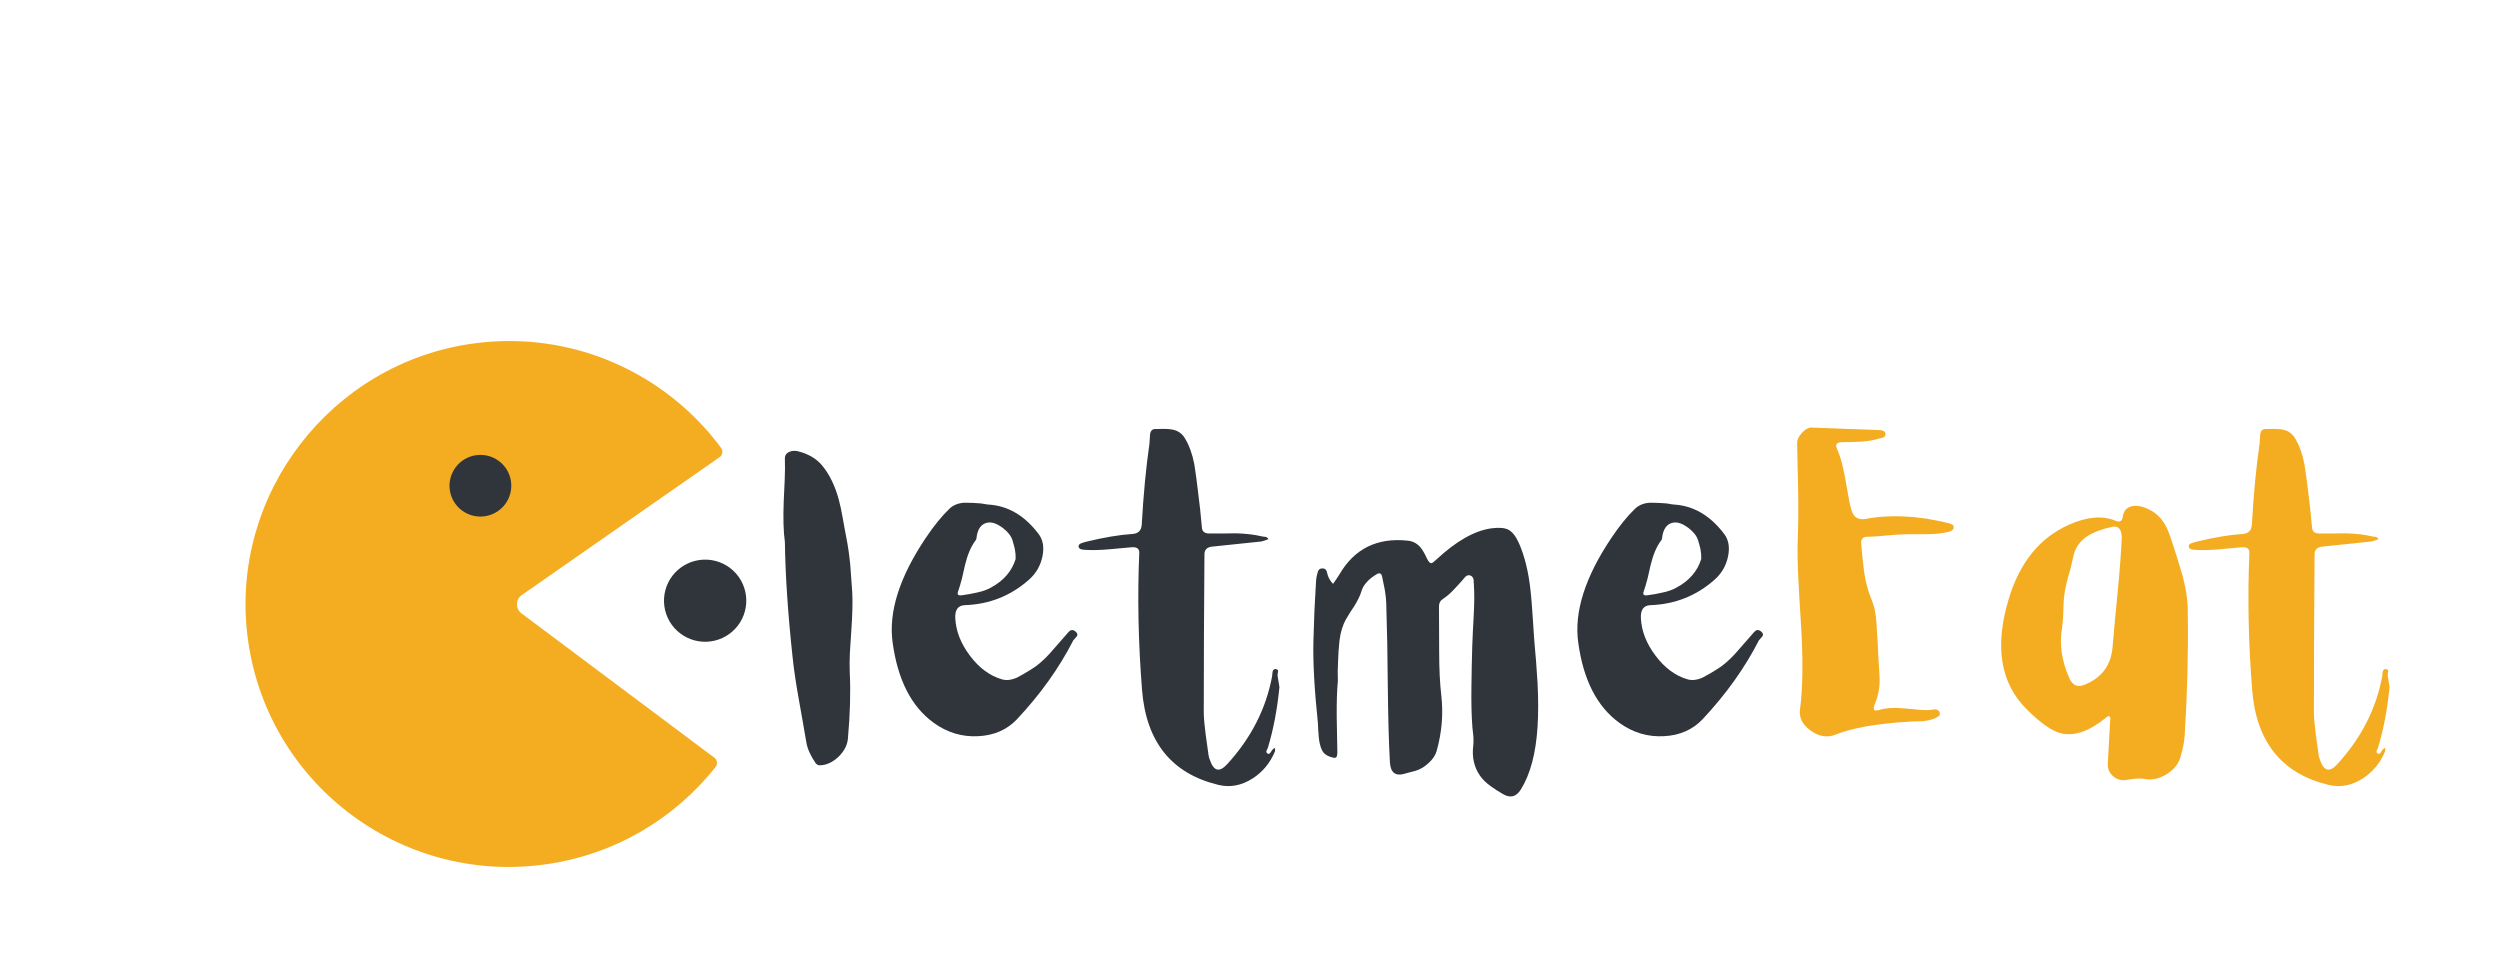
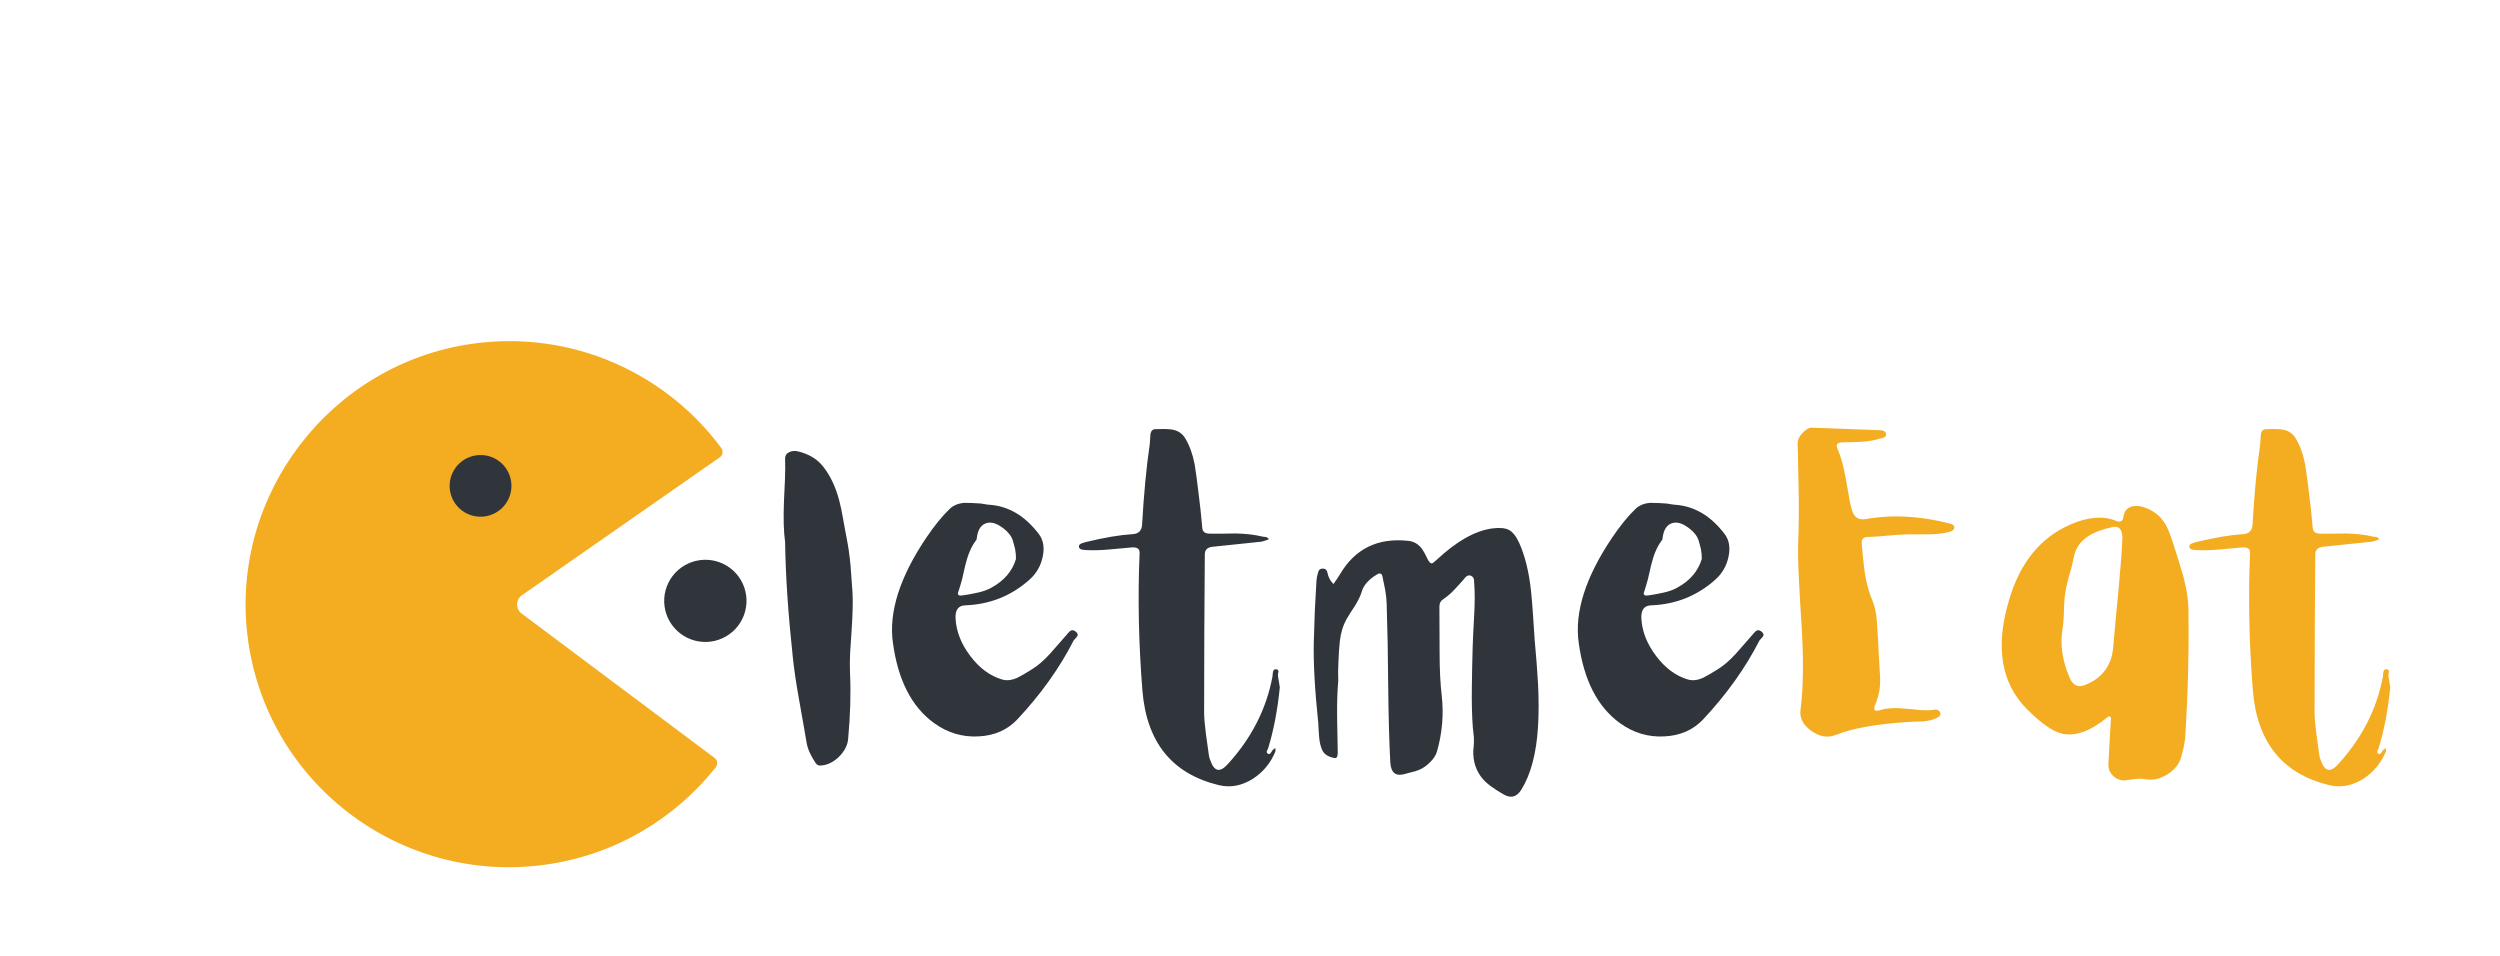
- <svg xmlns="http://www.w3.org/2000/svg" xmlns:xlink="http://www.w3.org/1999/xlink" viewBox="0 0 850.25 325.5" version="1.2">
+ <svg xmlns="http://www.w3.org/2000/svg" xmlns:xlink="http://www.w3.org/1999/xlink" width="350" height="auto" preserveAspectRatio="xMinYMin meet" viewBox="0 0 850 325" version="1.2">
  <defs>
    <g>
      <symbol overflow="visible" id="glyph0-0">
        <path style="stroke:none;" d="" />
      </symbol>
      <symbol overflow="visible" id="glyph0-1">
        <path style="stroke:none;" d="M 0.734 -66.109 C 0.242 -69.578 0.113 -74.234 0.344 -80.078 L 0.672 -87.203 C 0.785 -89.961 0.805 -92.359 0.734 -94.391 C 0.691 -95.523 1.203 -96.316 2.266 -96.766 C 3.129 -97.141 4.051 -97.219 5.031 -97 C 8.613 -96.125 11.367 -94.539 13.297 -92.25 C 15.891 -89.156 17.828 -85.191 19.109 -80.359 C 19.566 -78.672 20.02 -76.523 20.469 -73.922 L 21.047 -70.703 L 21.656 -67.469 C 22.188 -64.832 22.625 -61.781 22.969 -58.312 L 23.641 -49.094 C 23.828 -45.926 23.711 -41.363 23.297 -35.406 L 22.844 -28.562 C 22.727 -26 22.711 -23.719 22.797 -21.719 C 23.129 -15.039 22.922 -7.555 22.172 0.734 C 21.984 2.992 20.891 5.086 18.891 7.016 C 16.848 8.898 14.719 9.844 12.5 9.844 C 11.969 9.844 11.492 9.539 11.078 8.938 C 9.391 6.445 8.375 4.145 8.031 2.031 L 6.781 -5.203 L 5.484 -12.5 C 4.461 -18.227 3.75 -23.07 3.344 -27.031 C 1.758 -41.77 0.891 -54.797 0.734 -66.109 Z M 0.734 -66.109 " />
      </symbol>
      <symbol overflow="visible" id="glyph0-2">
        <path style="stroke:none;" d="M 24.438 -49.312 C 24.844 -50.488 25.273 -51.941 25.734 -53.672 L 26.75 -58.141 C 27.613 -61.754 28.801 -64.562 30.312 -66.562 L 30.547 -66.906 L 30.656 -67.25 C 30.988 -70.602 32.344 -72.43 34.719 -72.734 C 36.156 -72.879 37.781 -72.273 39.594 -70.922 C 41.363 -69.566 42.473 -68.156 42.922 -66.688 L 43.328 -65.266 L 43.719 -63.734 C 43.945 -62.566 44.039 -61.438 44 -60.344 C 42.719 -56.156 39.891 -52.895 35.516 -50.562 C 34.234 -49.844 32.688 -49.297 30.875 -48.922 L 28.391 -48.406 L 25.906 -48.016 C 25.258 -47.898 24.828 -47.922 24.609 -48.078 C 24.223 -48.223 24.164 -48.633 24.438 -49.312 Z M 64.25 -35.75 C 63.57 -36.27 62.945 -36.305 62.375 -35.859 L 61.703 -35.172 L 61.078 -34.438 L 58.312 -31.281 L 55.531 -28.109 C 53.352 -25.734 51.242 -23.941 49.203 -22.734 L 46.891 -21.328 L 44.516 -20.016 C 42.586 -19.148 40.852 -18.945 39.312 -19.406 C 35.195 -20.602 31.578 -23.281 28.453 -27.438 C 25.359 -31.539 23.695 -35.781 23.469 -40.156 C 23.32 -43.062 24.414 -44.551 26.75 -44.625 C 35.125 -44.926 42.398 -47.828 48.578 -53.328 C 50.953 -55.441 52.461 -58.062 53.109 -61.188 C 53.742 -64.25 53.328 -66.773 51.859 -68.766 C 47.078 -75.109 41.348 -78.469 34.672 -78.844 L 33.828 -78.953 L 33.203 -79.062 L 32.125 -79.234 L 29.359 -79.406 L 26.578 -79.469 C 24.504 -79.352 22.805 -78.672 21.484 -77.422 C 18.891 -74.93 16.211 -71.633 13.453 -67.531 C 4.484 -54.176 0.719 -42.316 2.156 -31.953 C 3.883 -19.211 8.555 -10.086 16.172 -4.578 C 20.773 -1.266 25.812 0.238 31.281 -0.062 C 36.664 -0.32 41.055 -2.242 44.453 -5.828 C 52.441 -14.348 58.832 -23.301 63.625 -32.688 L 64.188 -33.312 L 64.812 -34.047 C 65.188 -34.609 65 -35.176 64.25 -35.75 Z M 64.25 -35.75 " />
      </symbol>
      <symbol overflow="visible" id="glyph0-3">
        <path style="stroke:none;" d="M 57.062 -16.734 C 56.312 -9.16 55.008 -2.316 53.156 3.797 L 52.938 4.297 L 52.656 4.922 C 52.539 5.367 52.691 5.688 53.109 5.875 C 53.41 6.031 53.691 5.938 53.953 5.594 L 54.297 5.094 L 54.578 4.641 L 55.031 4.234 L 55.531 3.906 L 55.594 4.578 L 55.531 5.141 C 53.914 9.023 51.391 12.082 47.953 14.312 C 44.18 16.719 40.316 17.453 36.359 16.516 C 20.453 12.703 11.781 1.973 10.344 -15.672 C 9.062 -31.805 8.742 -47.375 9.391 -62.375 C 9.461 -63.812 8.578 -64.457 6.734 -64.312 L 2.938 -63.969 L -0.844 -63.625 C -3.789 -63.363 -6.316 -63.289 -8.422 -63.406 L -9.281 -63.453 L -10.188 -63.562 C -10.863 -63.719 -11.219 -64.062 -11.25 -64.594 C -11.289 -65.039 -11.008 -65.395 -10.406 -65.656 L -9.562 -65.938 L -8.766 -66.172 C -2.547 -67.68 2.711 -68.566 7.016 -68.828 C 9.047 -68.941 10.117 -70.016 10.234 -72.047 C 10.836 -82.566 11.707 -91.691 12.844 -99.422 L 12.953 -101.016 L 13.062 -102.703 C 13.25 -103.953 13.832 -104.555 14.812 -104.516 L 17.531 -104.578 C 18.664 -104.578 19.586 -104.52 20.297 -104.406 C 22.379 -104.102 23.926 -103.082 24.938 -101.344 C 26.375 -98.969 27.43 -96.047 28.109 -92.578 L 28.781 -88 L 29.359 -83.359 C 29.922 -79.066 30.367 -74.922 30.703 -70.922 C 30.816 -69.641 31.648 -69 33.203 -69 L 37.672 -69 L 42.141 -69.062 C 45.566 -68.977 48.523 -68.633 51.016 -68.031 L 51.641 -67.922 L 52.266 -67.875 C 52.754 -67.758 53.109 -67.492 53.328 -67.078 L 52.094 -66.625 L 50.906 -66.281 L 34.156 -64.531 C 32.426 -64.344 31.562 -63.473 31.562 -61.922 L 31.391 -34.953 L 31.328 -8.031 C 31.367 -6.07 31.578 -3.66 31.953 -0.797 L 32.469 2.891 L 32.969 6.5 L 33.141 7.297 L 33.422 8.031 C 34.703 11.844 36.645 12.332 39.25 9.5 C 47.395 0.633 52.504 -9.352 54.578 -20.469 L 54.641 -21.266 L 54.75 -22.062 C 54.895 -22.625 55.211 -22.906 55.703 -22.906 C 56.348 -22.863 56.648 -22.562 56.609 -22 L 56.438 -21.266 L 56.438 -20.531 L 56.781 -18.5 Z M 57.062 -16.734 " />
      </symbol>
      <symbol overflow="visible" id="glyph0-4">
        <path style="stroke:none;" d="M 8.594 -18.891 C 8.289 -15.609 8.16 -11.555 8.203 -6.734 L 8.422 5.484 L 8.375 6.109 L 8.25 6.734 C 8.102 7.18 7.785 7.367 7.297 7.297 C 5.148 6.879 3.773 5.992 3.172 4.641 C 2.598 3.43 2.238 1.941 2.094 0.172 L 1.922 -2.094 L 1.812 -4.406 C 0.602 -15.988 0.094 -25.344 0.281 -32.469 L 0.625 -42.75 L 1.188 -53.047 C 1.227 -53.766 1.414 -54.707 1.75 -55.875 C 1.977 -56.738 2.547 -57.156 3.453 -57.125 C 4.273 -57.082 4.766 -56.609 4.922 -55.703 C 5.18 -54.273 5.859 -52.992 6.953 -51.859 L 8.094 -53.5 L 9.156 -55.141 C 14.25 -63.848 21.977 -67.656 32.344 -66.562 C 33.969 -66.414 35.363 -65.719 36.531 -64.469 C 37.289 -63.602 38.082 -62.266 38.906 -60.453 C 39.438 -59.398 39.926 -58.875 40.375 -58.875 C 40.676 -58.914 41.242 -59.332 42.078 -60.125 C 48.828 -66.414 55.066 -69.957 60.797 -70.75 C 63.359 -71.094 65.281 -70.941 66.562 -70.297 C 67.883 -69.617 69.07 -68.129 70.125 -65.828 C 72.125 -61.348 73.461 -55.883 74.141 -49.438 C 74.367 -47.395 74.598 -44.602 74.828 -41.062 L 75.391 -32.641 L 76.016 -25.344 L 76.516 -18.047 C 76.785 -12.609 76.785 -7.723 76.516 -3.391 C 75.953 5.734 74.051 12.895 70.812 18.094 C 69.258 20.582 67.238 21.094 64.75 19.625 L 62.609 18.328 L 60.516 16.906 C 59.004 15.812 57.816 14.645 56.953 13.406 C 54.922 10.5 54.148 7.086 54.641 3.172 C 54.742 2.297 54.758 1.258 54.688 0.062 L 54.344 -3.109 C 54.051 -6.992 53.941 -11.578 54.016 -16.859 L 54.125 -23.75 L 54.297 -30.656 L 54.516 -35.859 L 54.797 -41.062 C 55.023 -45.25 55.047 -48.719 54.859 -51.469 L 54.797 -52.375 L 54.75 -53.328 C 54.594 -54.004 54.254 -54.457 53.734 -54.688 C 53.16 -54.914 52.613 -54.82 52.094 -54.406 L 51.469 -53.734 L 50.906 -53.047 L 49.375 -51.359 L 47.844 -49.719 C 46.676 -48.508 45.547 -47.547 44.453 -46.828 C 43.473 -46.223 42.984 -45.359 42.984 -44.234 L 43.047 -28.953 C 43.047 -22.992 43.289 -17.961 43.781 -13.859 C 44.488 -7.598 43.957 -1.316 42.188 4.984 C 41.812 6.336 40.945 7.656 39.594 8.938 C 38.156 10.332 36.57 11.273 34.844 11.766 L 33.078 12.219 L 31.391 12.672 C 28.223 13.648 26.523 12.383 26.297 8.875 C 25.922 2.238 25.676 -6.789 25.562 -18.219 L 25.391 -31.781 L 25.047 -45.297 C 25.016 -46.617 24.848 -48.148 24.547 -49.891 L 23.641 -54.344 C 23.41 -55.477 22.789 -55.742 21.781 -55.141 C 18.945 -53.441 17.211 -51.484 16.578 -49.266 C 16.16 -47.867 15.367 -46.227 14.203 -44.344 L 12.719 -42.078 L 11.312 -39.766 C 10.219 -37.766 9.5 -35.391 9.156 -32.641 L 8.828 -29.016 L 8.656 -25.391 L 8.547 -22.172 Z M 8.594 -18.891 " />
      </symbol>
      <symbol overflow="visible" id="glyph0-5">
        <path style="stroke:none;" d="M 51.688 -72.453 C 41.469 -75.047 32.023 -75.551 23.359 -73.969 C 20.867 -73.52 19.266 -74.445 18.547 -76.75 L 17.875 -79.234 L 17.031 -83.938 L 16.172 -88.688 C 15.492 -92.414 14.609 -95.488 13.516 -97.906 C 12.91 -99.258 13.438 -99.973 15.094 -100.047 L 18.328 -100.109 L 21.547 -100.219 C 23.992 -100.363 26.102 -100.723 27.875 -101.297 L 28.625 -101.469 L 29.359 -101.688 C 29.879 -101.914 30.102 -102.332 30.031 -102.938 C 29.957 -103.5 29.633 -103.852 29.062 -104 L 28.328 -104.172 L 27.547 -104.172 L 4.812 -105.031 C 3.789 -105.031 2.734 -104.426 1.641 -103.219 C 0.547 -102.051 0 -100.922 0 -99.828 L 0.344 -83.641 C 0.457 -77.273 0.414 -71.883 0.219 -67.469 C 0.07 -63.32 0.148 -58.477 0.453 -52.938 L 0.844 -45.703 L 1.297 -38.453 C 2.055 -26.348 1.961 -16.676 1.016 -9.438 C 0.523 -6.539 1.711 -4.055 4.578 -1.984 C 7.41 0.055 10.203 0.531 12.953 -0.562 C 18.535 -2.82 26.789 -4.297 37.719 -4.984 L 40.094 -5.094 L 42.469 -5.141 C 44.32 -5.297 45.891 -5.676 47.172 -6.281 L 47.672 -6.562 L 48.188 -6.906 C 48.488 -7.207 48.602 -7.562 48.531 -7.969 C 48.414 -8.383 48.172 -8.707 47.797 -8.938 C 47.41 -9.164 47.031 -9.238 46.656 -9.156 C 45.301 -8.938 43.754 -8.883 42.016 -9 L 37.328 -9.438 C 33.367 -9.852 30.258 -9.707 28 -9 C 26.145 -8.395 25.613 -9.035 26.406 -10.922 C 27.727 -14.047 28.258 -17.32 28 -20.75 L 27.656 -26.469 L 27.375 -32.188 L 27.141 -35.797 L 26.922 -39.359 C 26.691 -42.148 26.18 -44.469 25.391 -46.312 C 24.223 -49.031 23.359 -52.203 22.797 -55.828 L 22.234 -60.688 L 21.781 -65.547 C 21.664 -67.055 22.305 -67.832 23.703 -67.875 C 25.285 -67.875 27.582 -68.023 30.594 -68.328 L 34.047 -68.609 L 37.5 -68.766 L 44.516 -68.766 C 47.266 -68.805 49.598 -69.07 51.516 -69.562 C 52.578 -69.863 53.145 -70.281 53.219 -70.812 C 53.332 -71.332 53.203 -71.727 52.828 -72 L 52.266 -72.281 Z M 51.688 -72.453 " />
      </symbol>
      <symbol overflow="visible" id="glyph0-6">
        <path style="stroke:none;" d="M 42.641 -30.656 C 42.191 -24.281 38.988 -19.906 33.031 -17.531 C 31.707 -17 30.578 -17.02 29.641 -17.594 C 28.922 -18.039 28.316 -18.832 27.828 -19.969 C 25.266 -25.844 24.473 -31.535 25.453 -37.047 C 25.641 -38.254 25.77 -39.781 25.844 -41.625 L 25.906 -43.938 L 26.016 -46.203 C 26.129 -48.203 26.582 -50.711 27.375 -53.734 L 28.391 -57.344 L 29.234 -61.031 C 29.805 -64.082 31.504 -66.492 34.328 -68.266 C 36.367 -69.547 39.102 -70.547 42.531 -71.266 C 44.562 -71.68 45.633 -70.508 45.75 -67.75 C 45.562 -63.156 45.109 -57.051 44.391 -49.438 L 43.484 -40.094 Z M 68.203 -41.688 C 68.285 -45.414 67.723 -49.617 66.516 -54.297 L 64.703 -60.344 L 62.781 -66.344 C 61.988 -68.789 61.234 -70.656 60.516 -71.938 C 59.348 -73.977 57.836 -75.547 55.984 -76.641 C 53.535 -78.066 51.367 -78.629 49.484 -78.328 C 47.523 -78.023 46.395 -76.82 46.094 -74.719 C 45.906 -73.164 45.055 -72.711 43.547 -73.359 C 39.172 -75.16 33.93 -74.707 27.828 -72 C 17.867 -67.582 11.023 -59.156 7.297 -46.719 C 2.43 -30.656 4.445 -18.176 13.344 -9.281 C 18.02 -4.602 21.883 -1.867 24.938 -1.078 C 29.5 0.086 34.688 -1.703 40.5 -6.453 L 40.953 -6.781 C 41.098 -6.895 41.207 -6.938 41.281 -6.906 C 41.625 -6.789 41.816 -6.562 41.859 -6.219 L 41.859 -5.766 L 41.797 -5.375 L 41 9.156 C 40.883 10.82 41.414 12.219 42.594 13.344 C 43.758 14.477 45.148 14.988 46.766 14.875 L 48.406 14.641 L 50.109 14.422 C 51.43 14.273 52.562 14.297 53.5 14.484 C 55.914 14.973 58.406 14.441 60.969 12.891 C 63.488 11.305 65.07 9.348 65.719 7.016 L 66.625 3.453 C 66.883 2.129 67.051 0.941 67.125 -0.109 C 68.031 -14.328 68.391 -28.188 68.203 -41.688 Z M 68.203 -41.688 " />
      </symbol>
    </g>
    <clipPath id="clip1">
      <path d="M 83 115 L 246 115 L 246 295 L 83 295 Z M 83 115 " />
    </clipPath>
    <clipPath id="clip2">
      <path d="M 71.398 128.945 L 240.66 105.859 L 264.844 283.184 L 95.582 306.266 Z M 71.398 128.945 " />
    </clipPath>
    <clipPath id="clip3">
      <path d="M 71.398 128.945 L 240.66 105.859 L 264.844 283.184 L 95.582 306.266 Z M 71.398 128.945 " />
    </clipPath>
    <clipPath id="clip4">
      <path d="M 152 154 L 174 154 L 174 176 L 152 176 Z M 152 154 " />
    </clipPath>
    <clipPath id="clip5">
      <path d="M 71.398 128.945 L 240.66 105.859 L 264.844 283.184 L 95.582 306.266 Z M 71.398 128.945 " />
    </clipPath>
    <clipPath id="clip6">
      <path d="M 71.398 128.945 L 240.66 105.859 L 264.844 283.184 L 95.582 306.266 Z M 71.398 128.945 " />
    </clipPath>
    <clipPath id="clip7">
      <path d="M 225 190 L 254 190 L 254 219 L 225 219 Z M 225 190 " />
    </clipPath>
    <clipPath id="clip8">
      <path d="M 71.398 128.945 L 240.66 105.859 L 264.844 283.184 L 95.582 306.266 Z M 71.398 128.945 " />
    </clipPath>
    <clipPath id="clip9">
      <path d="M 71.398 128.945 L 240.66 105.859 L 264.844 283.184 L 95.582 306.266 Z M 71.398 128.945 " />
    </clipPath>
  </defs>
  <g id="surface1">
    <g clip-path="url(#clip1)" clip-rule="nonzero">
      <g clip-path="url(#clip2)" clip-rule="nonzero">
        <g clip-path="url(#clip3)" clip-rule="nonzero">
          <path style=" stroke:none;fill-rule:nonzero;fill:rgb(95.689%,67.45%,12.939%);fill-opacity:1;" d="M 177.457 202.379 L 244.73 155.488 C 245.77 154.766 245.984 153.336 245.238 152.324 C 226.359 126.812 194.422 112.145 160.699 116.863 C 112.539 123.602 78.273 168.094 84.16 216.262 C 90.223 265.863 135.73 300.762 185.184 294.02 C 209.086 290.758 229.492 278.375 243.359 260.871 C 244.141 259.887 243.973 258.453 242.961 257.699 L 177.359 208.609 C 175.258 207.035 175.309 203.879 177.457 202.379 Z M 177.457 202.379 " />
        </g>
      </g>
    </g>
    <g clip-path="url(#clip4)" clip-rule="nonzero">
      <g clip-path="url(#clip5)" clip-rule="nonzero">
        <g clip-path="url(#clip6)" clip-rule="nonzero">
          <path style=" stroke:none;fill-rule:nonzero;fill:rgb(18.819%,20.389%,23.14%);fill-opacity:1;" d="M 173.797 163.773 C 173.887 164.457 173.914 165.141 173.871 165.828 C 173.828 166.516 173.723 167.191 173.547 167.859 C 173.371 168.523 173.129 169.168 172.828 169.785 C 172.527 170.406 172.164 170.988 171.746 171.539 C 171.332 172.086 170.863 172.59 170.348 173.043 C 169.828 173.5 169.273 173.902 168.676 174.25 C 168.082 174.598 167.457 174.883 166.805 175.109 C 166.152 175.332 165.484 175.492 164.801 175.586 C 164.117 175.68 163.43 175.703 162.742 175.664 C 162.055 175.621 161.375 175.512 160.707 175.336 C 160.043 175.164 159.398 174.926 158.777 174.621 C 158.156 174.32 157.574 173.961 157.023 173.547 C 156.477 173.129 155.973 172.664 155.516 172.148 C 155.059 171.633 154.656 171.078 154.309 170.48 C 153.961 169.887 153.672 169.266 153.449 168.613 C 153.223 167.961 153.066 167.297 152.973 166.613 C 152.879 165.934 152.855 165.246 152.895 164.559 C 152.938 163.871 153.047 163.195 153.223 162.531 C 153.398 161.863 153.637 161.223 153.941 160.602 C 154.242 159.984 154.602 159.398 155.02 158.852 C 155.438 158.301 155.906 157.801 156.422 157.344 C 156.938 156.887 157.496 156.484 158.09 156.137 C 158.688 155.789 159.312 155.504 159.965 155.281 C 160.617 155.055 161.285 154.898 161.969 154.805 C 162.652 154.711 163.336 154.684 164.023 154.727 C 164.715 154.77 165.391 154.875 166.059 155.051 C 166.727 155.227 167.371 155.465 167.988 155.766 C 168.609 156.066 169.195 156.426 169.742 156.844 C 170.293 157.258 170.797 157.727 171.254 158.242 C 171.711 158.758 172.113 159.312 172.461 159.906 C 172.809 160.5 173.094 161.125 173.32 161.773 C 173.543 162.426 173.703 163.094 173.797 163.773 Z M 173.797 163.773 " />
        </g>
      </g>
    </g>
    <g clip-path="url(#clip7)" clip-rule="nonzero">
      <g clip-path="url(#clip8)" clip-rule="nonzero">
        <g clip-path="url(#clip9)" clip-rule="nonzero">
          <path style=" stroke:none;fill-rule:nonzero;fill:rgb(18.819%,20.389%,23.14%);fill-opacity:1;" d="M 253.688 202.402 C 253.812 203.312 253.848 204.223 253.789 205.141 C 253.734 206.055 253.59 206.957 253.355 207.844 C 253.121 208.73 252.805 209.586 252.402 210.41 C 251.996 211.238 251.52 212.016 250.961 212.746 C 250.406 213.477 249.781 214.145 249.094 214.754 C 248.406 215.359 247.664 215.898 246.871 216.359 C 246.078 216.82 245.246 217.203 244.375 217.5 C 243.508 217.801 242.617 218.012 241.707 218.137 C 240.797 218.262 239.883 218.297 238.965 218.238 C 238.047 218.184 237.145 218.039 236.254 217.809 C 235.367 217.574 234.508 217.258 233.684 216.855 C 232.855 216.453 232.078 215.977 231.348 215.418 C 230.613 214.863 229.945 214.246 229.336 213.559 C 228.727 212.871 228.191 212.133 227.727 211.34 C 227.266 210.547 226.883 209.719 226.582 208.852 C 226.285 207.984 226.074 207.094 225.949 206.188 C 225.824 205.277 225.789 204.363 225.848 203.449 C 225.902 202.531 226.047 201.633 226.281 200.746 C 226.516 199.855 226.836 199 227.238 198.176 C 227.641 197.352 228.121 196.574 228.676 195.844 C 229.234 195.113 229.855 194.441 230.543 193.836 C 231.23 193.227 231.973 192.691 232.766 192.23 C 233.562 191.766 234.391 191.387 235.262 191.086 C 236.129 190.789 237.02 190.574 237.93 190.453 C 238.84 190.328 239.754 190.293 240.672 190.348 C 241.59 190.402 242.492 190.547 243.383 190.781 C 244.273 191.016 245.129 191.332 245.957 191.734 C 246.781 192.137 247.559 192.613 248.293 193.168 C 249.023 193.723 249.695 194.344 250.305 195.031 C 250.91 195.719 251.449 196.457 251.91 197.25 C 252.375 198.043 252.754 198.871 253.055 199.738 C 253.355 200.605 253.566 201.492 253.688 202.402 Z M 253.688 202.402 " />
        </g>
      </g>
    </g>
    <g style="fill:rgb(18.819%,20.389%,23.14%);fill-opacity:1;">
      <use xlink:href="#glyph0-1" x="266.205" y="250.439" />
    </g>
    <g style="fill:rgb(18.819%,20.389%,23.14%);fill-opacity:1;">
      <use xlink:href="#glyph0-2" x="301.422" y="250.439" />
    </g>
    <g style="fill:rgb(18.819%,20.389%,23.14%);fill-opacity:1;">
      <use xlink:href="#glyph0-3" x="378.073" y="250.439" />
    </g>
    <g style="fill:rgb(18.819%,20.389%,23.14%);fill-opacity:1;">
      <use xlink:href="#glyph0-4" x="446.414" y="250.439" />
    </g>
    <g style="fill:rgb(18.819%,20.389%,23.14%);fill-opacity:1;">
      <use xlink:href="#glyph0-2" x="534.597" y="250.439" />
    </g>
    <g style="fill:rgb(95.689%,67.45%,12.939%);fill-opacity:1;">
      <use xlink:href="#glyph0-5" x="611.202" y="250.439" />
    </g>
    <g style="fill:rgb(95.689%,67.45%,12.939%);fill-opacity:1;">
      <use xlink:href="#glyph0-6" x="675.869" y="250.439" />
    </g>
    <g style="fill:rgb(95.689%,67.45%,12.939%);fill-opacity:1;">
      <use xlink:href="#glyph0-3" x="755.629" y="250.439" />
    </g>
  </g>
</svg>
